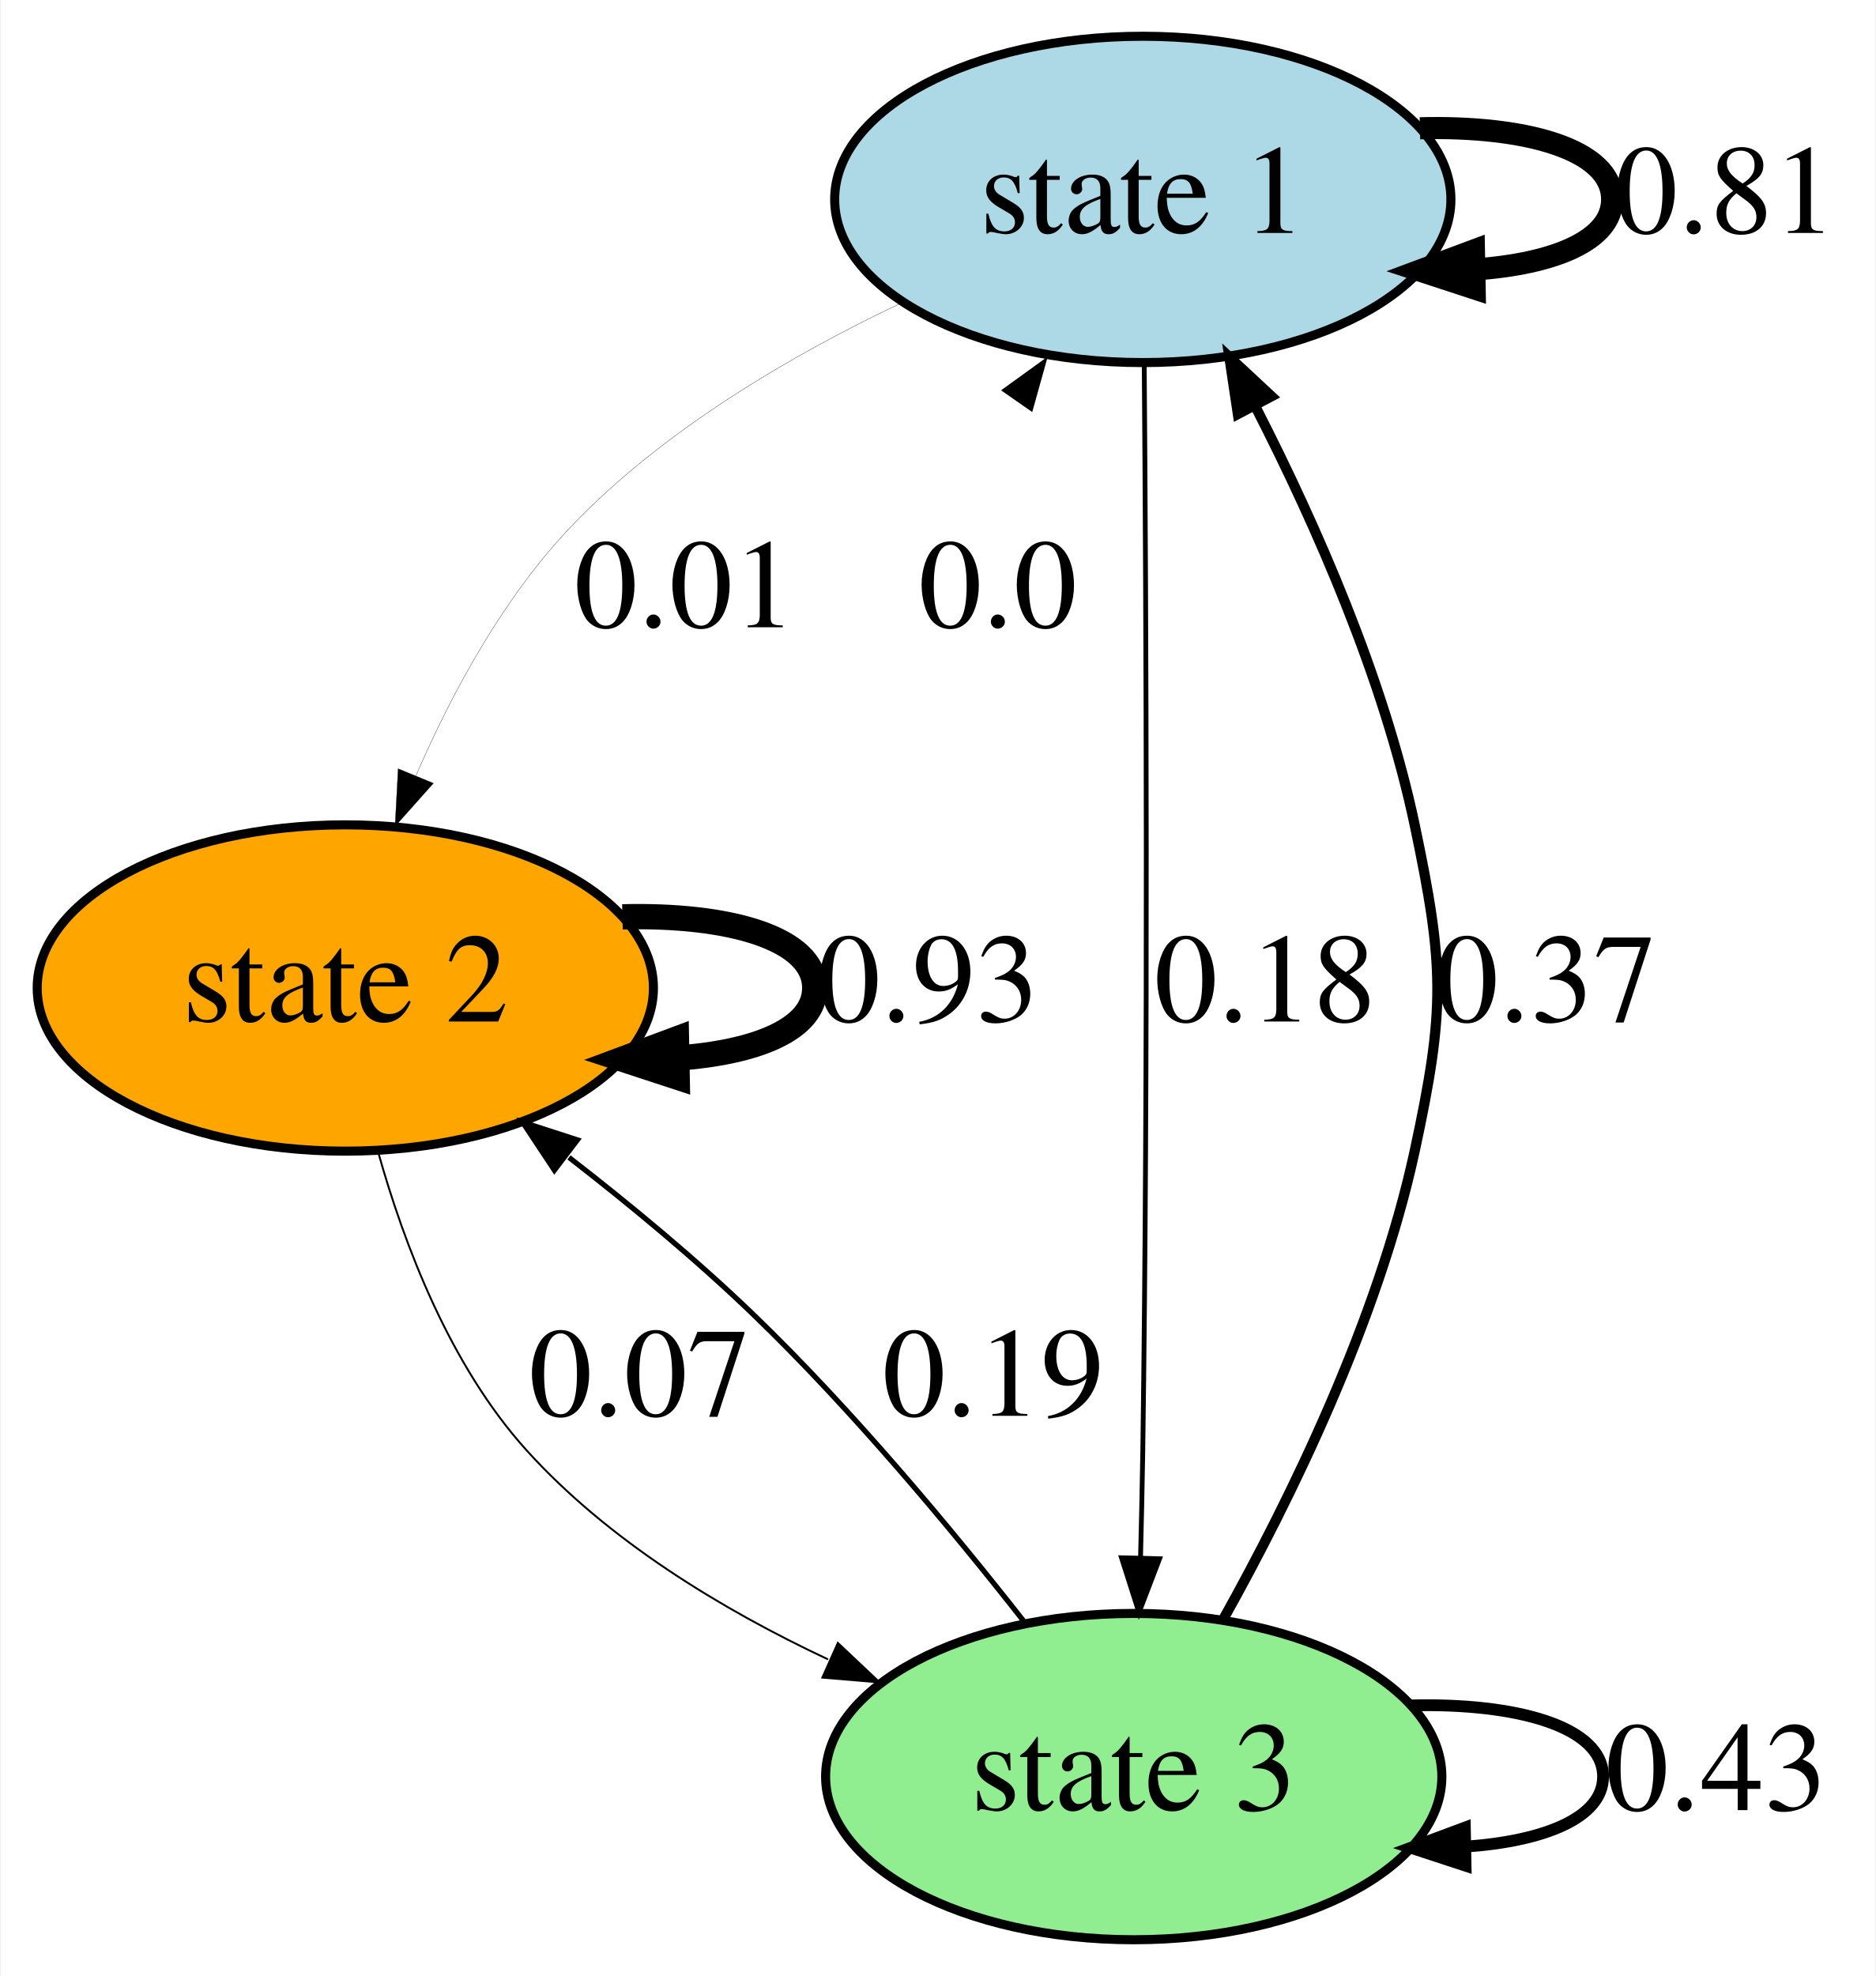
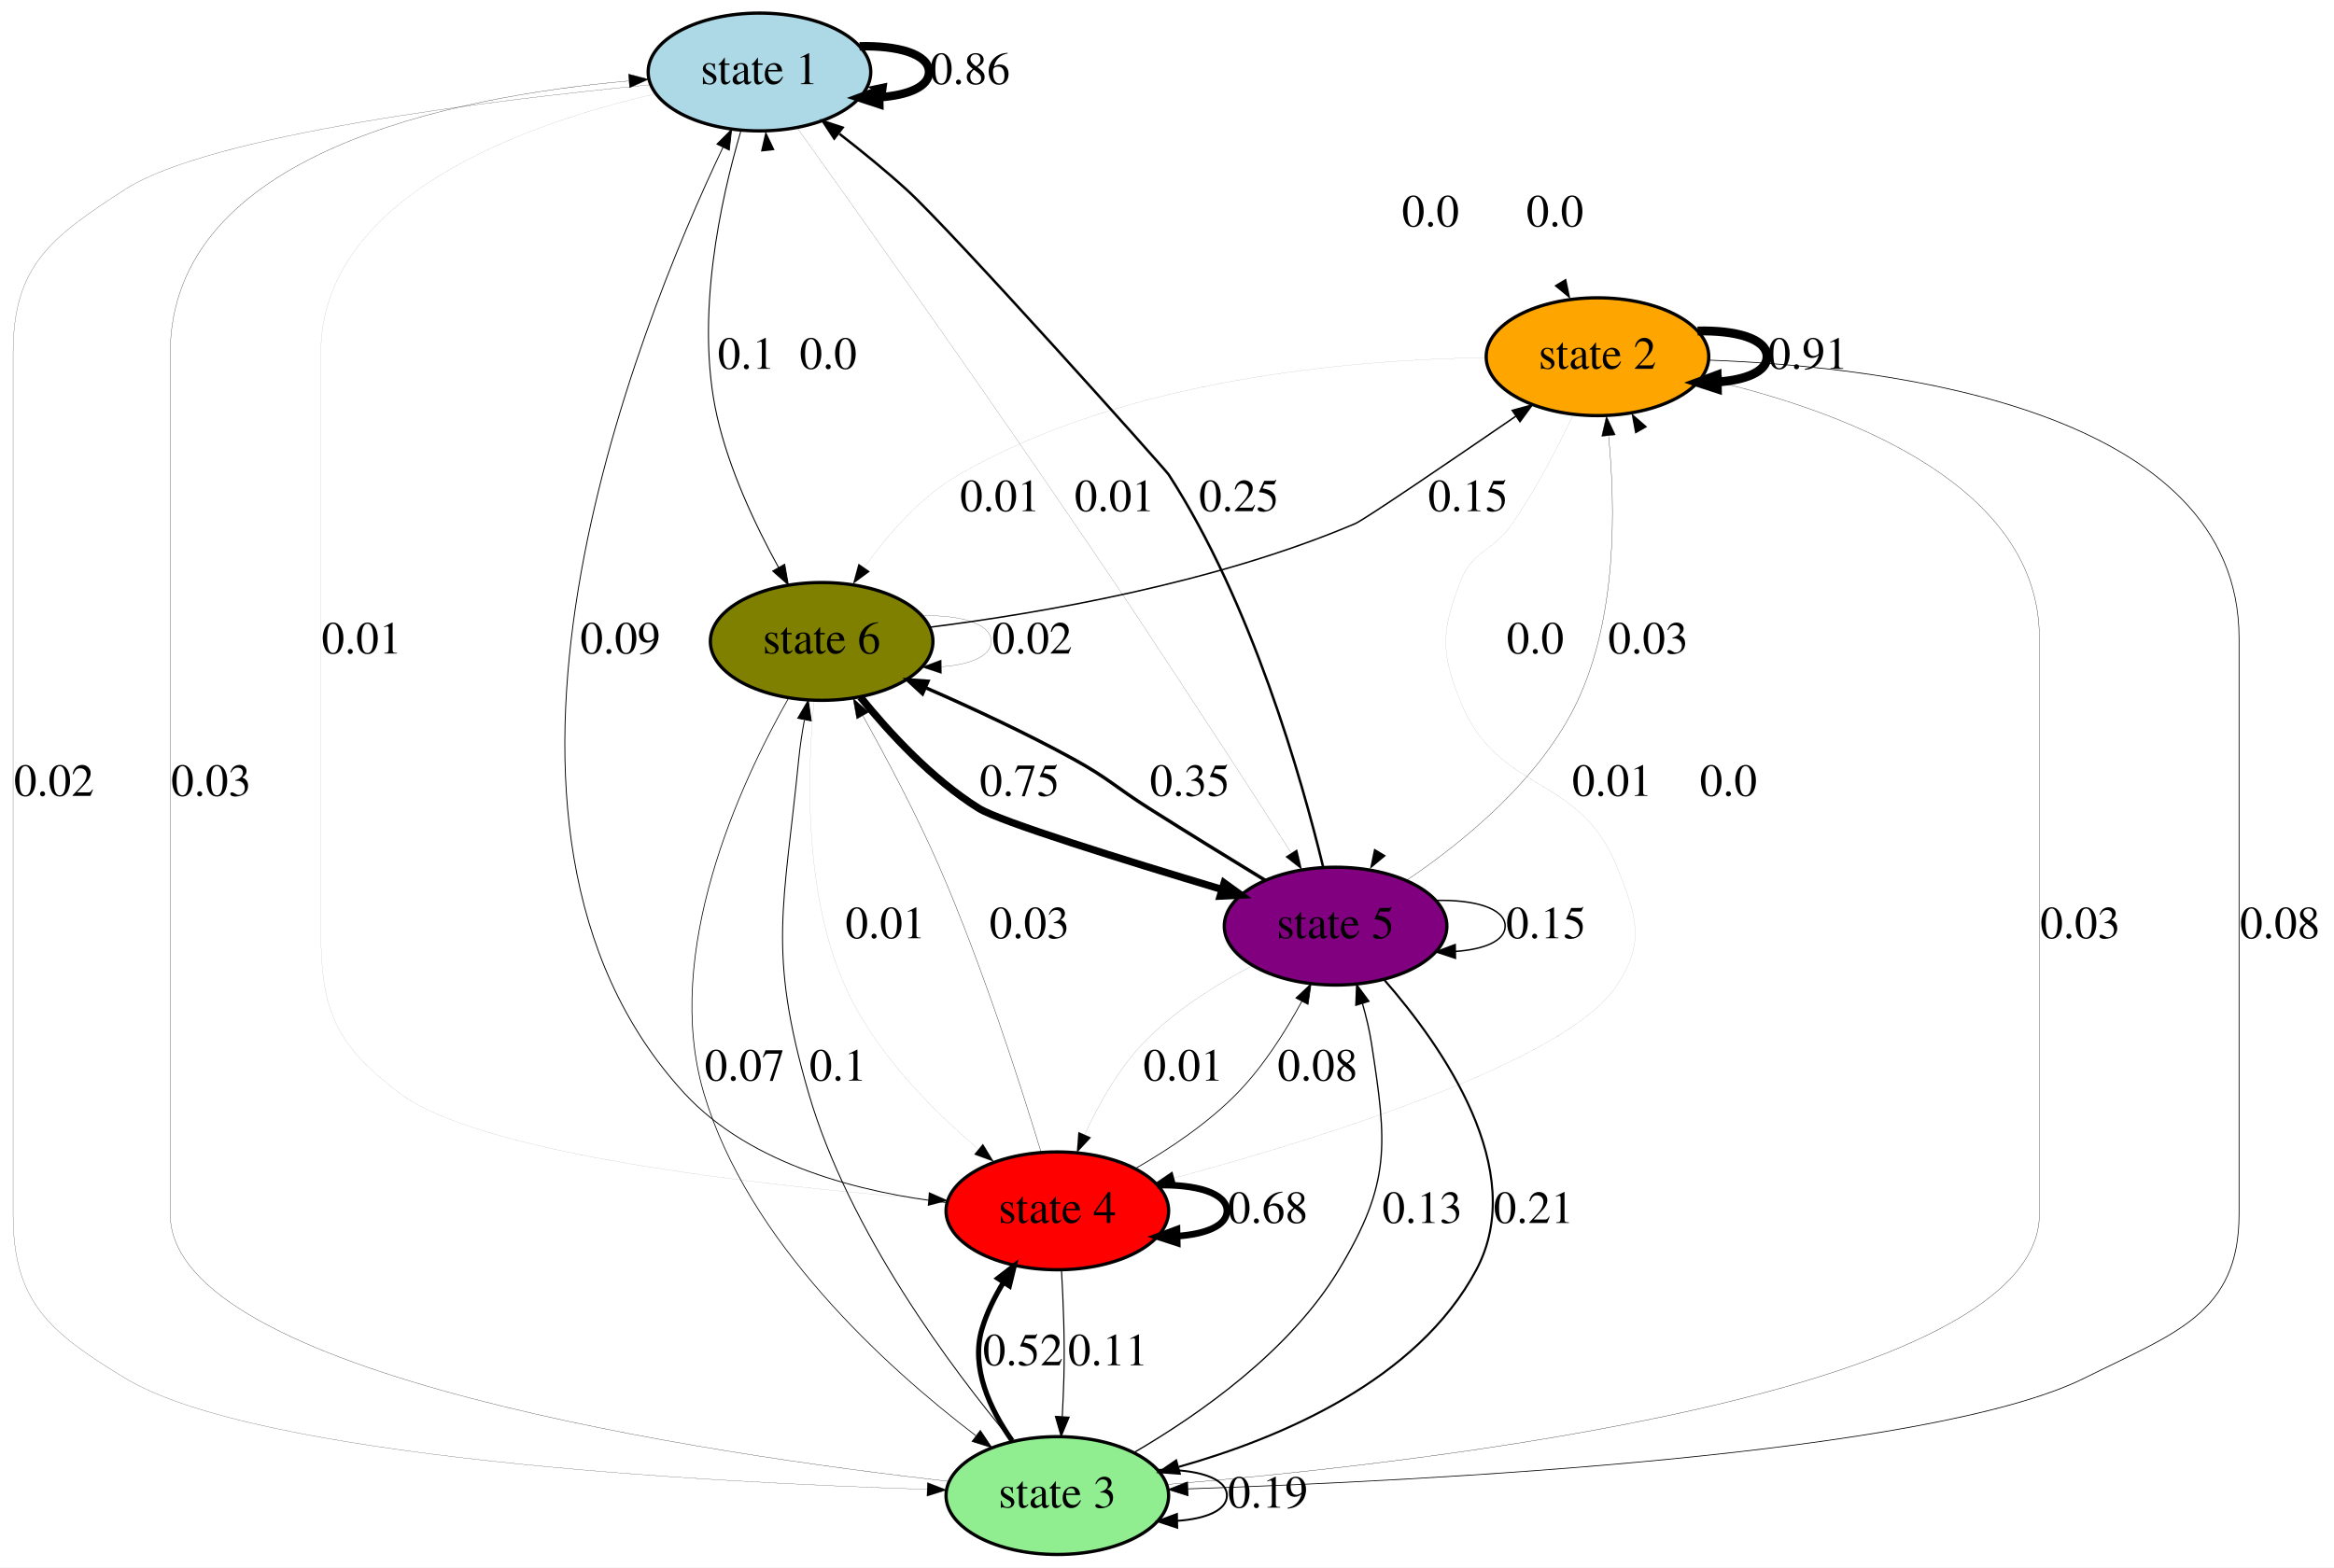
- <svg xmlns="http://www.w3.org/2000/svg" width="207pt" height="218pt" viewBox="0.00 0.00 206.79 218.00">
-   <g id="graph0" class="graph" transform="scale(1 1) rotate(0) translate(4 214)">
-     <polygon fill="white" stroke="transparent" points="-4,4 -4,-214 202.79,-214 202.79,4 -4,4" />
+ <svg xmlns="http://www.w3.org/2000/svg" width="713pt" height="479pt" viewBox="0.00 0.00 713.00 479.00">
+   <g id="graph0" class="graph" transform="scale(1 1) rotate(0) translate(4 475)">
+     <polygon fill="white" stroke="transparent" points="-4,4 -4,-475 709,-475 709,4 -4,4" />
    <g id="node1" class="node">
-       <ellipse fill="lightblue" stroke="black" cx="122" cy="-192" rx="34" ry="18" />
-       <text text-anchor="middle" x="122" y="-188.3" font-family="Times,serif" font-size="14.00">state 1</text>
+       <ellipse fill="lightblue" stroke="black" cx="228" cy="-453" rx="34" ry="18" />
+       <text text-anchor="middle" x="228" y="-449.3" font-family="Times,serif" font-size="14.00">state 1</text>
    </g>
    <g id="edge1" class="edge">
-       <path fill="none" stroke="black" stroke-width="2.44" d="M152.58,-199.85C164.19,-200.15 173.79,-197.54 173.79,-192 173.79,-187.46 167.33,-184.88 158.6,-184.27" />
-       <polygon fill="black" stroke="black" stroke-width="2.44" points="158.62,-182.17 152.58,-184.15 158.54,-186.37 158.62,-182.17" />
-       <text text-anchor="middle" x="186.29" y="-188.3" font-family="Times,serif" font-size="14.00">0.81</text>
+       <path fill="none" stroke="black" stroke-width="2.58" d="M258.58,-460.85C270.19,-461.15 279.8,-458.54 279.8,-453 279.8,-448.46 273.34,-445.88 264.6,-445.27" />
+       <polygon fill="black" stroke="black" stroke-width="2.58" points="264.62,-443.17 258.58,-445.15 264.54,-447.37 264.62,-443.17" />
+       <text text-anchor="middle" x="292.3" y="-449.3" font-family="Times,serif" font-size="14.00">0.86</text>
    </g>
    <g id="node2" class="node">
-       <ellipse fill="orange" stroke="black" cx="34" cy="-105" rx="34" ry="18" />
-       <text text-anchor="middle" x="34" y="-101.3" font-family="Times,serif" font-size="14.00">state 2</text>
+       <ellipse fill="orange" stroke="black" cx="484" cy="-366" rx="34" ry="18" />
+       <text text-anchor="middle" x="484" y="-362.3" font-family="Times,serif" font-size="14.00">state 2</text>
    </g>
    <g id="edge2" class="edge">
-       <path fill="none" stroke="black" stroke-width="0.03" d="M95.4,-180.6C83.15,-174.79 69.12,-166.57 59,-156 51.55,-148.22 45.86,-137.79 41.81,-128.47" />
-       <polygon fill="black" stroke="black" stroke-width="0.03" points="43.72,-127.59 39.49,-122.84 39.83,-129.19 43.72,-127.59" />
-       <text text-anchor="middle" x="71.5" y="-144.8" font-family="Times,serif" font-size="14.00">0.01</text>
+       <path fill="none" stroke="black" stroke-width="0.01" d="M261.56,-449.66C314.74,-445.45 415.51,-435.28 446,-417 457.15,-410.32 466.15,-399.01 472.6,-388.84" />
+       <polygon fill="black" stroke="black" stroke-width="0.01" points="474.42,-389.88 475.73,-383.66 470.83,-387.71 474.42,-389.88" />
+       <text text-anchor="middle" x="471" y="-405.8" font-family="Times,serif" font-size="14.00">0.0</text>
    </g>
    <g id="node3" class="node">
-       <ellipse fill="lightgreen" stroke="black" cx="121" cy="-18" rx="34" ry="18" />
-       <text text-anchor="middle" x="121" y="-14.3" font-family="Times,serif" font-size="14.00">state 3</text>
+       <ellipse fill="lightgreen" stroke="black" cx="319" cy="-18" rx="34" ry="18" />
+       <text text-anchor="middle" x="319" y="-14.3" font-family="Times,serif" font-size="14.00">state 3</text>
    </g>
    <g id="edge3" class="edge">
-       <path fill="none" stroke="black" stroke-width="0.53" d="M122.16,-173.7C122.36,-147.71 122.61,-97.05 122,-54 121.94,-50.17 121.85,-46.11 121.75,-42.16" />
-       <polygon fill="black" stroke="black" stroke-width="0.53" points="123.85,-42.03 121.58,-36.09 119.65,-42.14 123.85,-42.03" />
-       <text text-anchor="middle" x="135.5" y="-101.3" font-family="Times,serif" font-size="14.00">0.18</text>
+       <path fill="none" stroke="black" stroke-width="0.06" d="M194.89,-449.13C146.68,-444.44 60.05,-433.92 34,-417 11.46,-402.36 0,-393.87 0,-367 0,-367 0,-367 0,-104 0,-77.13 11.06,-68 34,-54 74.27,-29.42 210.8,-22.06 279.23,-19.89" />
+       <polygon fill="black" stroke="black" stroke-width="0.06" points="279.3,-21.98 285.23,-19.7 279.17,-17.79 279.3,-21.98" />
+       <text text-anchor="middle" x="12.5" y="-231.8" font-family="Times,serif" font-size="14.00">0.02</text>
+     </g>
+     <g id="node4" class="node">
+       <ellipse fill="red" stroke="black" cx="319" cy="-105" rx="34" ry="18" />
+       <text text-anchor="middle" x="319" y="-101.3" font-family="Times,serif" font-size="14.00">state 4</text>
    </g>
    <g id="edge4" class="edge">
-       <path fill="none" stroke="black" stroke-width="0" d="M55.54,-118.96C64.81,-125.05 75.45,-132.77 84,-141 92.89,-149.54 101.33,-160.29 108,-169.63" />
-       <polygon fill="black" stroke="black" stroke-width="0" points="106.36,-170.94 111.51,-174.66 109.8,-168.54 106.36,-170.94" />
-       <text text-anchor="middle" x="106" y="-144.8" font-family="Times,serif" font-size="14.00">0.0</text>
+       <path fill="none" stroke="black" stroke-width="0.02" d="M196.24,-446.34C156.62,-437.23 94,-415.21 94,-367 94,-367 94,-367 94,-191 94,-166.35 98.34,-155.88 118,-141 142.83,-122.21 228.39,-112.72 279.53,-108.62" />
+       <polygon fill="black" stroke="black" stroke-width="0.02" points="279.77,-110.71 285.59,-108.14 279.44,-106.52 279.77,-110.71" />
+       <text text-anchor="middle" x="106.5" y="-275.3" font-family="Times,serif" font-size="14.00">0.01</text>
+     </g>
+     <g id="node5" class="node">
+       <ellipse fill="purple" stroke="black" cx="404" cy="-192" rx="34" ry="18" />
+       <text text-anchor="middle" x="404" y="-188.3" font-family="Times,serif" font-size="14.00">state 5</text>
    </g>
    <g id="edge5" class="edge">
-       <path fill="none" stroke="black" stroke-width="2.79" d="M64.58,-112.85C76.19,-113.15 85.8,-110.54 85.8,-105 85.8,-100.46 79.34,-97.88 70.6,-97.27" />
-       <polygon fill="black" stroke="black" stroke-width="2.79" points="70.62,-95.17 64.58,-97.15 70.54,-99.37 70.62,-95.17" />
-       <text text-anchor="middle" x="98.3" y="-101.3" font-family="Times,serif" font-size="14.00">0.93</text>
+       <path fill="none" stroke="black" stroke-width="0.04" d="M239.54,-435.91C256.17,-412.66 287.77,-368.26 314,-330 340.28,-291.67 346.58,-281.91 372,-243 378.07,-233.71 384.69,-223.39 390.33,-214.55" />
+       <polygon fill="black" stroke="black" stroke-width="0.04" points="392.25,-215.45 393.7,-209.26 388.71,-213.19 392.25,-215.45" />
+       <text text-anchor="middle" x="336.5" y="-318.8" font-family="Times,serif" font-size="14.00">0.01</text>
+     </g>
+     <g id="node6" class="node">
+       <ellipse fill="olive" stroke="black" cx="247" cy="-279" rx="34" ry="18" />
+       <text text-anchor="middle" x="247" y="-275.3" font-family="Times,serif" font-size="14.00">state 6</text>
    </g>
    <g id="edge6" class="edge">
-       <path fill="none" stroke="black" stroke-width="0.21" d="M37.57,-87.09C40.51,-76.56 45.6,-63.29 54,-54 63,-44.04 75.5,-36.46 87.27,-30.93" />
-       <polygon fill="black" stroke="black" stroke-width="0.21" points="88.35,-32.75 92.97,-28.39 86.64,-28.92 88.35,-32.75" />
-       <text text-anchor="middle" x="66.5" y="-57.8" font-family="Times,serif" font-size="14.00">0.07</text>
+       <path fill="none" stroke="black" stroke-width="0.3" d="M222.3,-434.9C216.2,-414.14 208.25,-378.19 215,-348 218.66,-331.62 226.72,-314.54 233.84,-301.59" />
+       <polygon fill="black" stroke="black" stroke-width="0.3" points="235.7,-302.57 236.81,-296.31 232.04,-300.51 235.7,-302.57" />
+       <text text-anchor="middle" x="224" y="-362.3" font-family="Times,serif" font-size="14.00">0.1</text>
    </g>
    <g id="edge7" class="edge">
-       <path fill="none" stroke="black" stroke-width="1.12" d="M130.88,-35.35C138.34,-48.7 147.96,-68.36 152,-87 155.38,-102.64 155.3,-107.34 152,-123 148.6,-139.1 141.15,-156.02 134.52,-168.96" />
-       <polygon fill="black" stroke="black" stroke-width="1.12" points="132.49,-168.32 131.55,-174.61 136.2,-170.28 132.49,-168.32" />
-       <text text-anchor="middle" x="166.5" y="-101.3" font-family="Times,serif" font-size="14.00">0.37</text>
+       <path fill="none" stroke="black" stroke-width="0" d="M462.14,-379.77C436.94,-394.47 398.86,-416.67 398,-417 354.8,-433.5 302.31,-442.79 267.19,-447.59" />
+       <polygon fill="black" stroke="black" stroke-width="0" points="266.51,-445.56 260.84,-448.44 267.07,-449.73 266.51,-445.56" />
+       <text text-anchor="middle" x="433" y="-405.8" font-family="Times,serif" font-size="14.00">0.0</text>
    </g>
    <g id="edge8" class="edge">
-       <path fill="none" stroke="black" stroke-width="0.58" d="M108.93,-35.06C100.93,-45.26 89.94,-58.46 79,-69 72.75,-75.02 65.51,-81.02 58.68,-86.31" />
-       <polygon fill="black" stroke="black" stroke-width="0.58" points="57.07,-84.9 53.56,-90.2 59.61,-88.24 57.07,-84.9" />
-       <text text-anchor="middle" x="105.5" y="-57.8" font-family="Times,serif" font-size="14.00">0.19</text>
+       <path fill="none" stroke="black" stroke-width="2.72" d="M514.58,-373.85C526.19,-374.15 535.8,-371.54 535.8,-366 535.8,-361.46 529.34,-358.88 520.6,-358.27" />
+       <polygon fill="black" stroke="black" stroke-width="2.72" points="520.62,-356.17 514.58,-358.15 520.54,-360.37 520.62,-356.17" />
+       <text text-anchor="middle" x="548.3" y="-362.3" font-family="Times,serif" font-size="14.00">0.91</text>
    </g>
    <g id="edge9" class="edge">
-       <path fill="none" stroke="black" stroke-width="1.3" d="M151.58,-25.85C163.19,-26.15 172.79,-23.54 172.79,-18 172.79,-13.46 166.33,-10.88 157.6,-10.27" />
-       <polygon fill="black" stroke="black" stroke-width="1.3" points="157.62,-8.17 151.58,-10.15 157.54,-12.37 157.62,-8.17" />
-       <text text-anchor="middle" x="185.29" y="-14.3" font-family="Times,serif" font-size="14.00">0.43</text>
+       <path fill="none" stroke="black" stroke-width="0.23" d="M518.14,-364.95C574.3,-362.88 680,-349.73 680,-280 680,-280 680,-280 680,-104 680,-73.5 660.28,-67.64 633,-54 585.82,-30.41 432.28,-22.51 358.84,-20.04" />
+       <polygon fill="black" stroke="black" stroke-width="0.23" points="358.91,-17.94 352.84,-19.84 358.77,-22.14 358.91,-17.94" />
+       <text text-anchor="middle" x="692.5" y="-188.3" font-family="Times,serif" font-size="14.00">0.08</text>
+     </g>
+     <g id="edge10" class="edge">
+       <path fill="none" stroke="black" stroke-width="0.02" d="M476.55,-348.2C471.81,-338.21 465.21,-325.48 458,-315 451.93,-306.18 445.8,-307 442,-297 436.31,-282.04 436.1,-275.87 442,-261 453.47,-232.07 478.53,-238.93 490,-210 495.9,-195.13 498.74,-187.4 490,-174 474.71,-150.57 400.31,-127.37 354.83,-115.05" />
+       <polygon fill="black" stroke="black" stroke-width="0.02" points="355.23,-112.98 348.89,-113.46 354.14,-117.04 355.23,-112.98" />
+       <text text-anchor="middle" x="488.5" y="-231.8" font-family="Times,serif" font-size="14.00">0.01</text>
+     </g>
+     <g id="edge11" class="edge">
+       <path fill="none" stroke="black" stroke-width="0" d="M477.62,-348.22C467.47,-322.06 446.61,-270.18 425,-228 422.77,-223.65 420.22,-219.11 417.69,-214.79" />
+       <polygon fill="black" stroke="black" stroke-width="0" points="419.39,-213.54 414.5,-209.48 415.79,-215.7 419.39,-213.54" />
+       <text text-anchor="middle" x="465" y="-275.3" font-family="Times,serif" font-size="14.00">0.0</text>
+     </g>
+     <g id="edge12" class="edge">
+       <path fill="none" stroke="black" stroke-width="0.02" d="M449.9,-365.72C408.99,-365.12 339.6,-359.3 289,-330 277.3,-323.23 267.39,-311.92 260.14,-301.77" />
+       <polygon fill="black" stroke="black" stroke-width="0.02" points="261.72,-300.36 256.6,-296.6 258.26,-302.74 261.72,-300.36" />
+       <text text-anchor="middle" x="301.5" y="-318.8" font-family="Times,serif" font-size="14.00">0.01</text>
+     </g>
+     <g id="edge13" class="edge">
+       <path fill="none" stroke="black" stroke-width="0.08" d="M286.04,-22.31C213.82,-30.49 48,-54.63 48,-104 48,-367 48,-367 48,-367 48,-428.44 134.8,-445.54 187.85,-450.25" />
+       <polygon fill="black" stroke="black" stroke-width="0.08" points="187.99,-452.37 194.14,-450.77 188.33,-448.18 187.99,-452.37" />
+       <text text-anchor="middle" x="60.5" y="-231.8" font-family="Times,serif" font-size="14.00">0.03</text>
+     </g>
+     <g id="edge14" class="edge">
+       <path fill="none" stroke="black" stroke-width="0.09" d="M352.25,-21.36C430.36,-27.8 619,-49.05 619,-104 619,-280 619,-280 619,-280 619,-326.14 561.83,-348.22 521.9,-358.02" />
+       <polygon fill="black" stroke="black" stroke-width="0.09" points="521.01,-356.07 515.65,-359.49 521.97,-360.16 521.01,-356.07" />
+       <text text-anchor="middle" x="631.5" y="-188.3" font-family="Times,serif" font-size="14.00">0.03</text>
+     </g>
+     <g id="edge15" class="edge">
+       <path fill="none" stroke="black" stroke-width="0.58" d="M349.58,-25.85C361.19,-26.15 370.8,-23.54 370.8,-18 370.8,-13.46 364.34,-10.88 355.6,-10.27" />
+       <polygon fill="black" stroke="black" stroke-width="0.58" points="355.62,-8.17 349.58,-10.15 355.54,-12.37 355.62,-8.17" />
+       <text text-anchor="middle" x="383.3" y="-14.3" font-family="Times,serif" font-size="14.00">0.19</text>
+     </g>
+     <g id="edge16" class="edge">
+       <path fill="none" stroke="black" stroke-width="1.57" d="M305.18,-34.77C298.43,-44.39 292.44,-57.1 296,-69 297.47,-73.91 299.87,-78.76 302.58,-83.22" />
+       <polygon fill="black" stroke="black" stroke-width="1.57" points="300.83,-84.38 305.86,-88.26 304.35,-82.09 300.83,-84.38" />
+       <text text-anchor="middle" x="308.5" y="-57.8" font-family="Times,serif" font-size="14.00">0.52</text>
+     </g>
+     <g id="edge17" class="edge">
+       <path fill="none" stroke="black" stroke-width="0.39" d="M342.65,-31.28C362.55,-42.9 390.06,-62.22 405,-87 421,-113.54 419.7,-125.37 415,-156 414.38,-160.06 413.37,-164.3 412.21,-168.36" />
+       <polygon fill="black" stroke="black" stroke-width="0.39" points="410.18,-167.81 410.43,-174.16 414.2,-169.04 410.18,-167.81" />
+       <text text-anchor="middle" x="430.5" y="-101.3" font-family="Times,serif" font-size="14.00">0.13</text>
+     </g>
+     <g id="edge18" class="edge">
+       <path fill="none" stroke="black" stroke-width="0.29" d="M305.27,-34.56C286.93,-56.5 255.31,-98.58 243,-141 230.36,-184.56 235.53,-197.87 240,-243 240.38,-246.88 241,-250.98 241.72,-254.94" />
+       <polygon fill="black" stroke="black" stroke-width="0.29" points="239.69,-255.52 242.9,-261.01 243.82,-254.72 239.69,-255.52" />
+       <text text-anchor="middle" x="252" y="-144.8" font-family="Times,serif" font-size="14.00">0.1</text>
+     </g>
+     <g id="edge19" class="edge">
+       <path fill="none" stroke="black" stroke-width="0.27" d="M285.27,-107.5C259.65,-110.49 225.45,-118.74 205,-141 129.74,-222.9 190.09,-373.64 216.86,-429.99" />
+       <polygon fill="black" stroke="black" stroke-width="0.27" points="214.99,-430.96 219.49,-435.45 218.78,-429.13 214.99,-430.96" />
+       <text text-anchor="middle" x="185.5" y="-275.3" font-family="Times,serif" font-size="14.00">0.09</text>
+     </g>
+     <g id="edge20" class="edge">
+       <path fill="none" stroke="black" stroke-width="0.01" d="M349.85,-112.64C389.56,-121.3 454.71,-135.94 465,-141 486,-151.31 494.71,-153.51 506,-174 506.74,-175.35 522.54,-264.85 516,-297 512.66,-313.45 504.59,-330.53 497.4,-343.46" />
+       <polygon fill="black" stroke="black" stroke-width="0.01" points="495.54,-342.49 494.39,-348.74 499.19,-344.57 495.54,-342.49" />
+       <text text-anchor="middle" x="524" y="-231.8" font-family="Times,serif" font-size="14.00">0.0</text>
+     </g>
+     <g id="edge21" class="edge">
+       <path fill="none" stroke="black" stroke-width="0.34" d="M320.27,-86.88C320.83,-77.22 321.31,-64.94 321,-54 320.89,-50.17 320.71,-46.1 320.51,-42.15" />
+       <polygon fill="black" stroke="black" stroke-width="0.34" points="322.6,-41.95 320.17,-36.08 318.41,-42.19 322.6,-41.95" />
+       <text text-anchor="middle" x="334.5" y="-57.8" font-family="Times,serif" font-size="14.00">0.11</text>
+     </g>
+     <g id="edge22" class="edge">
+       <path fill="none" stroke="black" stroke-width="2.03" d="M349.58,-112.85C361.19,-113.15 370.8,-110.54 370.8,-105 370.8,-100.46 364.34,-97.88 355.6,-97.27" />
+       <polygon fill="black" stroke="black" stroke-width="2.03" points="355.62,-95.17 349.58,-97.15 355.54,-99.37 355.62,-95.17" />
+       <text text-anchor="middle" x="383.3" y="-101.3" font-family="Times,serif" font-size="14.00">0.68</text>
+     </g>
+     <g id="edge23" class="edge">
+       <path fill="none" stroke="black" stroke-width="0.24" d="M342.96,-117.99C353.31,-123.95 365.08,-131.84 374,-141 381.91,-149.12 388.64,-159.71 393.71,-169.05" />
+       <polygon fill="black" stroke="black" stroke-width="0.24" points="391.86,-170.04 396.5,-174.38 395.58,-168.09 391.86,-170.04" />
+       <text text-anchor="middle" x="398.5" y="-144.8" font-family="Times,serif" font-size="14.00">0.08</text>
+     </g>
+     <g id="edge24" class="edge">
+       <path fill="none" stroke="black" stroke-width="0.1" d="M314.04,-122.87C307.71,-143.7 296.03,-180.04 283,-210 276.1,-225.86 266.97,-243.08 259.63,-256.22" />
+       <polygon fill="black" stroke="black" stroke-width="0.1" points="257.73,-255.32 256.61,-261.58 261.38,-257.38 257.73,-255.32" />
+       <text text-anchor="middle" x="310.5" y="-188.3" font-family="Times,serif" font-size="14.00">0.03</text>
+     </g>
+     <g id="edge25" class="edge">
+       <path fill="none" stroke="black" stroke-width="0.76" d="M400.19,-210.11C393.62,-237.17 378.37,-290.79 353,-330 351.99,-331.56 286.93,-404.31 273,-417 266.59,-422.84 259.29,-428.79 252.47,-434.08" />
+       <polygon fill="black" stroke="black" stroke-width="0.76" points="250.85,-432.68 247.36,-437.99 253.4,-436.01 250.85,-432.68" />
+       <text text-anchor="middle" x="374.5" y="-318.8" font-family="Times,serif" font-size="14.00">0.25</text>
+     </g>
+     <g id="edge26" class="edge">
+       <path fill="none" stroke="black" stroke-width="0.09" d="M425.52,-205.88C443.12,-217.75 466.87,-237.12 478,-261 489.96,-286.66 489.54,-319.83 487.4,-341.73" />
+       <polygon fill="black" stroke="black" stroke-width="0.09" points="485.29,-341.67 486.73,-347.86 489.47,-342.12 485.29,-341.67" />
+       <text text-anchor="middle" x="499.5" y="-275.3" font-family="Times,serif" font-size="14.00">0.03</text>
+     </g>
+     <g id="edge27" class="edge">
+       <path fill="none" stroke="black" stroke-width="0.63" d="M418.71,-175.77C436.77,-155.13 463.15,-117.36 447,-87 428.99,-53.16 387.09,-35.51 356.1,-26.77" />
+       <polygon fill="black" stroke="black" stroke-width="0.63" points="356.4,-24.68 350.06,-25.14 355.3,-28.73 356.4,-24.68" />
+       <text text-anchor="middle" x="464.5" y="-101.3" font-family="Times,serif" font-size="14.00">0.21</text>
+     </g>
+     <g id="edge28" class="edge">
+       <path fill="none" stroke="black" stroke-width="0.03" d="M378.59,-179.9C367.27,-174.03 354.41,-165.95 345,-156 337.54,-148.11 331.66,-137.67 327.4,-128.36" />
+       <polygon fill="black" stroke="black" stroke-width="0.03" points="329.28,-127.41 324.95,-122.75 325.43,-129.09 329.28,-127.41" />
+       <text text-anchor="middle" x="357.5" y="-144.8" font-family="Times,serif" font-size="14.00">0.01</text>
+     </g>
+     <g id="edge29" class="edge">
+       <path fill="none" stroke="black" stroke-width="0.44" d="M434.58,-199.85C446.19,-200.15 455.8,-197.54 455.8,-192 455.8,-187.46 449.34,-184.88 440.6,-184.27" />
+       <polygon fill="black" stroke="black" stroke-width="0.44" points="440.62,-182.17 434.58,-184.15 440.54,-186.37 440.62,-182.17" />
+       <text text-anchor="middle" x="468.3" y="-188.3" font-family="Times,serif" font-size="14.00">0.15</text>
+     </g>
+     <g id="edge30" class="edge">
+       <path fill="none" stroke="black" stroke-width="1.04" d="M382.53,-205.99C371.81,-212.53 358.68,-220.61 347,-228 336.69,-234.53 334.7,-237.12 324,-243 309.58,-250.92 293.04,-258.61 279,-264.75" />
+       <polygon fill="black" stroke="black" stroke-width="1.04" points="277.81,-262.98 273.14,-267.29 279.48,-266.83 277.81,-262.98" />
+       <text text-anchor="middle" x="359.5" y="-231.8" font-family="Times,serif" font-size="14.00">0.35</text>
+     </g>
+     <g id="edge31" class="edge">
+       <path fill="none" stroke="black" stroke-width="0.01" d="M245.12,-297.05C241.69,-328.04 234.45,-393.61 230.57,-428.7" />
+       <polygon fill="black" stroke="black" stroke-width="0.01" points="228.46,-428.69 229.89,-434.88 232.63,-429.15 228.46,-428.69" />
+       <text text-anchor="middle" x="249" y="-362.3" font-family="Times,serif" font-size="14.00">0.0</text>
+     </g>
+     <g id="edge32" class="edge">
+       <path fill="none" stroke="black" stroke-width="0.45" d="M279.97,-283.33C313.71,-287.6 367.13,-296.73 410,-315 412.73,-316.16 438.64,-333.8 459.04,-347.8" />
+       <polygon fill="black" stroke="black" stroke-width="0.45" points="457.96,-349.6 464.09,-351.27 460.33,-346.14 457.96,-349.6" />
+       <text text-anchor="middle" x="444.5" y="-318.8" font-family="Times,serif" font-size="14.00">0.15</text>
+     </g>
+     <g id="edge33" class="edge">
+       <path fill="none" stroke="black" stroke-width="0.22" d="M236.77,-261.46C222.12,-235.62 198.24,-184.16 211,-141 224.44,-95.55 266.56,-57.32 294.05,-36.34" />
+       <polygon fill="black" stroke="black" stroke-width="0.22" points="295.47,-37.91 299.01,-32.63 292.95,-34.54 295.47,-37.91" />
+       <text text-anchor="middle" x="223.5" y="-144.8" font-family="Times,serif" font-size="14.00">0.07</text>
+     </g>
+     <g id="edge34" class="edge">
+       <path fill="none" stroke="black" stroke-width="0.02" d="M244.71,-260.96C242.6,-239.64 241.45,-202.48 254,-174 262.82,-153.99 280.19,-136.32 294.75,-124" />
+       <polygon fill="black" stroke="black" stroke-width="0.02" points="296.27,-125.47 299.57,-120.04 293.6,-122.23 296.27,-125.47" />
+       <text text-anchor="middle" x="266.5" y="-188.3" font-family="Times,serif" font-size="14.00">0.01</text>
+     </g>
+     <g id="edge35" class="edge">
+       <path fill="none" stroke="black" stroke-width="2.24" d="M258.83,-262C267.7,-251.04 280.71,-236.92 295,-228 301.49,-223.95 339.64,-212.1 368.99,-203.3" />
+       <polygon fill="black" stroke="black" stroke-width="2.24" points="369.96,-205.2 375.11,-201.48 368.76,-201.18 369.96,-205.2" />
+       <text text-anchor="middle" x="307.5" y="-231.8" font-family="Times,serif" font-size="14.00">0.75</text>
+     </g>
+     <g id="edge36" class="edge">
+       <path fill="none" stroke="black" stroke-width="0.06" d="M277.58,-286.85C289.19,-287.15 298.8,-284.54 298.8,-279 298.8,-274.46 292.34,-271.88 283.6,-271.27" />
+       <polygon fill="black" stroke="black" stroke-width="0.06" points="283.62,-269.17 277.58,-271.15 283.54,-273.37 283.62,-269.17" />
+       <text text-anchor="middle" x="311.3" y="-275.3" font-family="Times,serif" font-size="14.00">0.02</text>
    </g>
  </g>
</svg>
